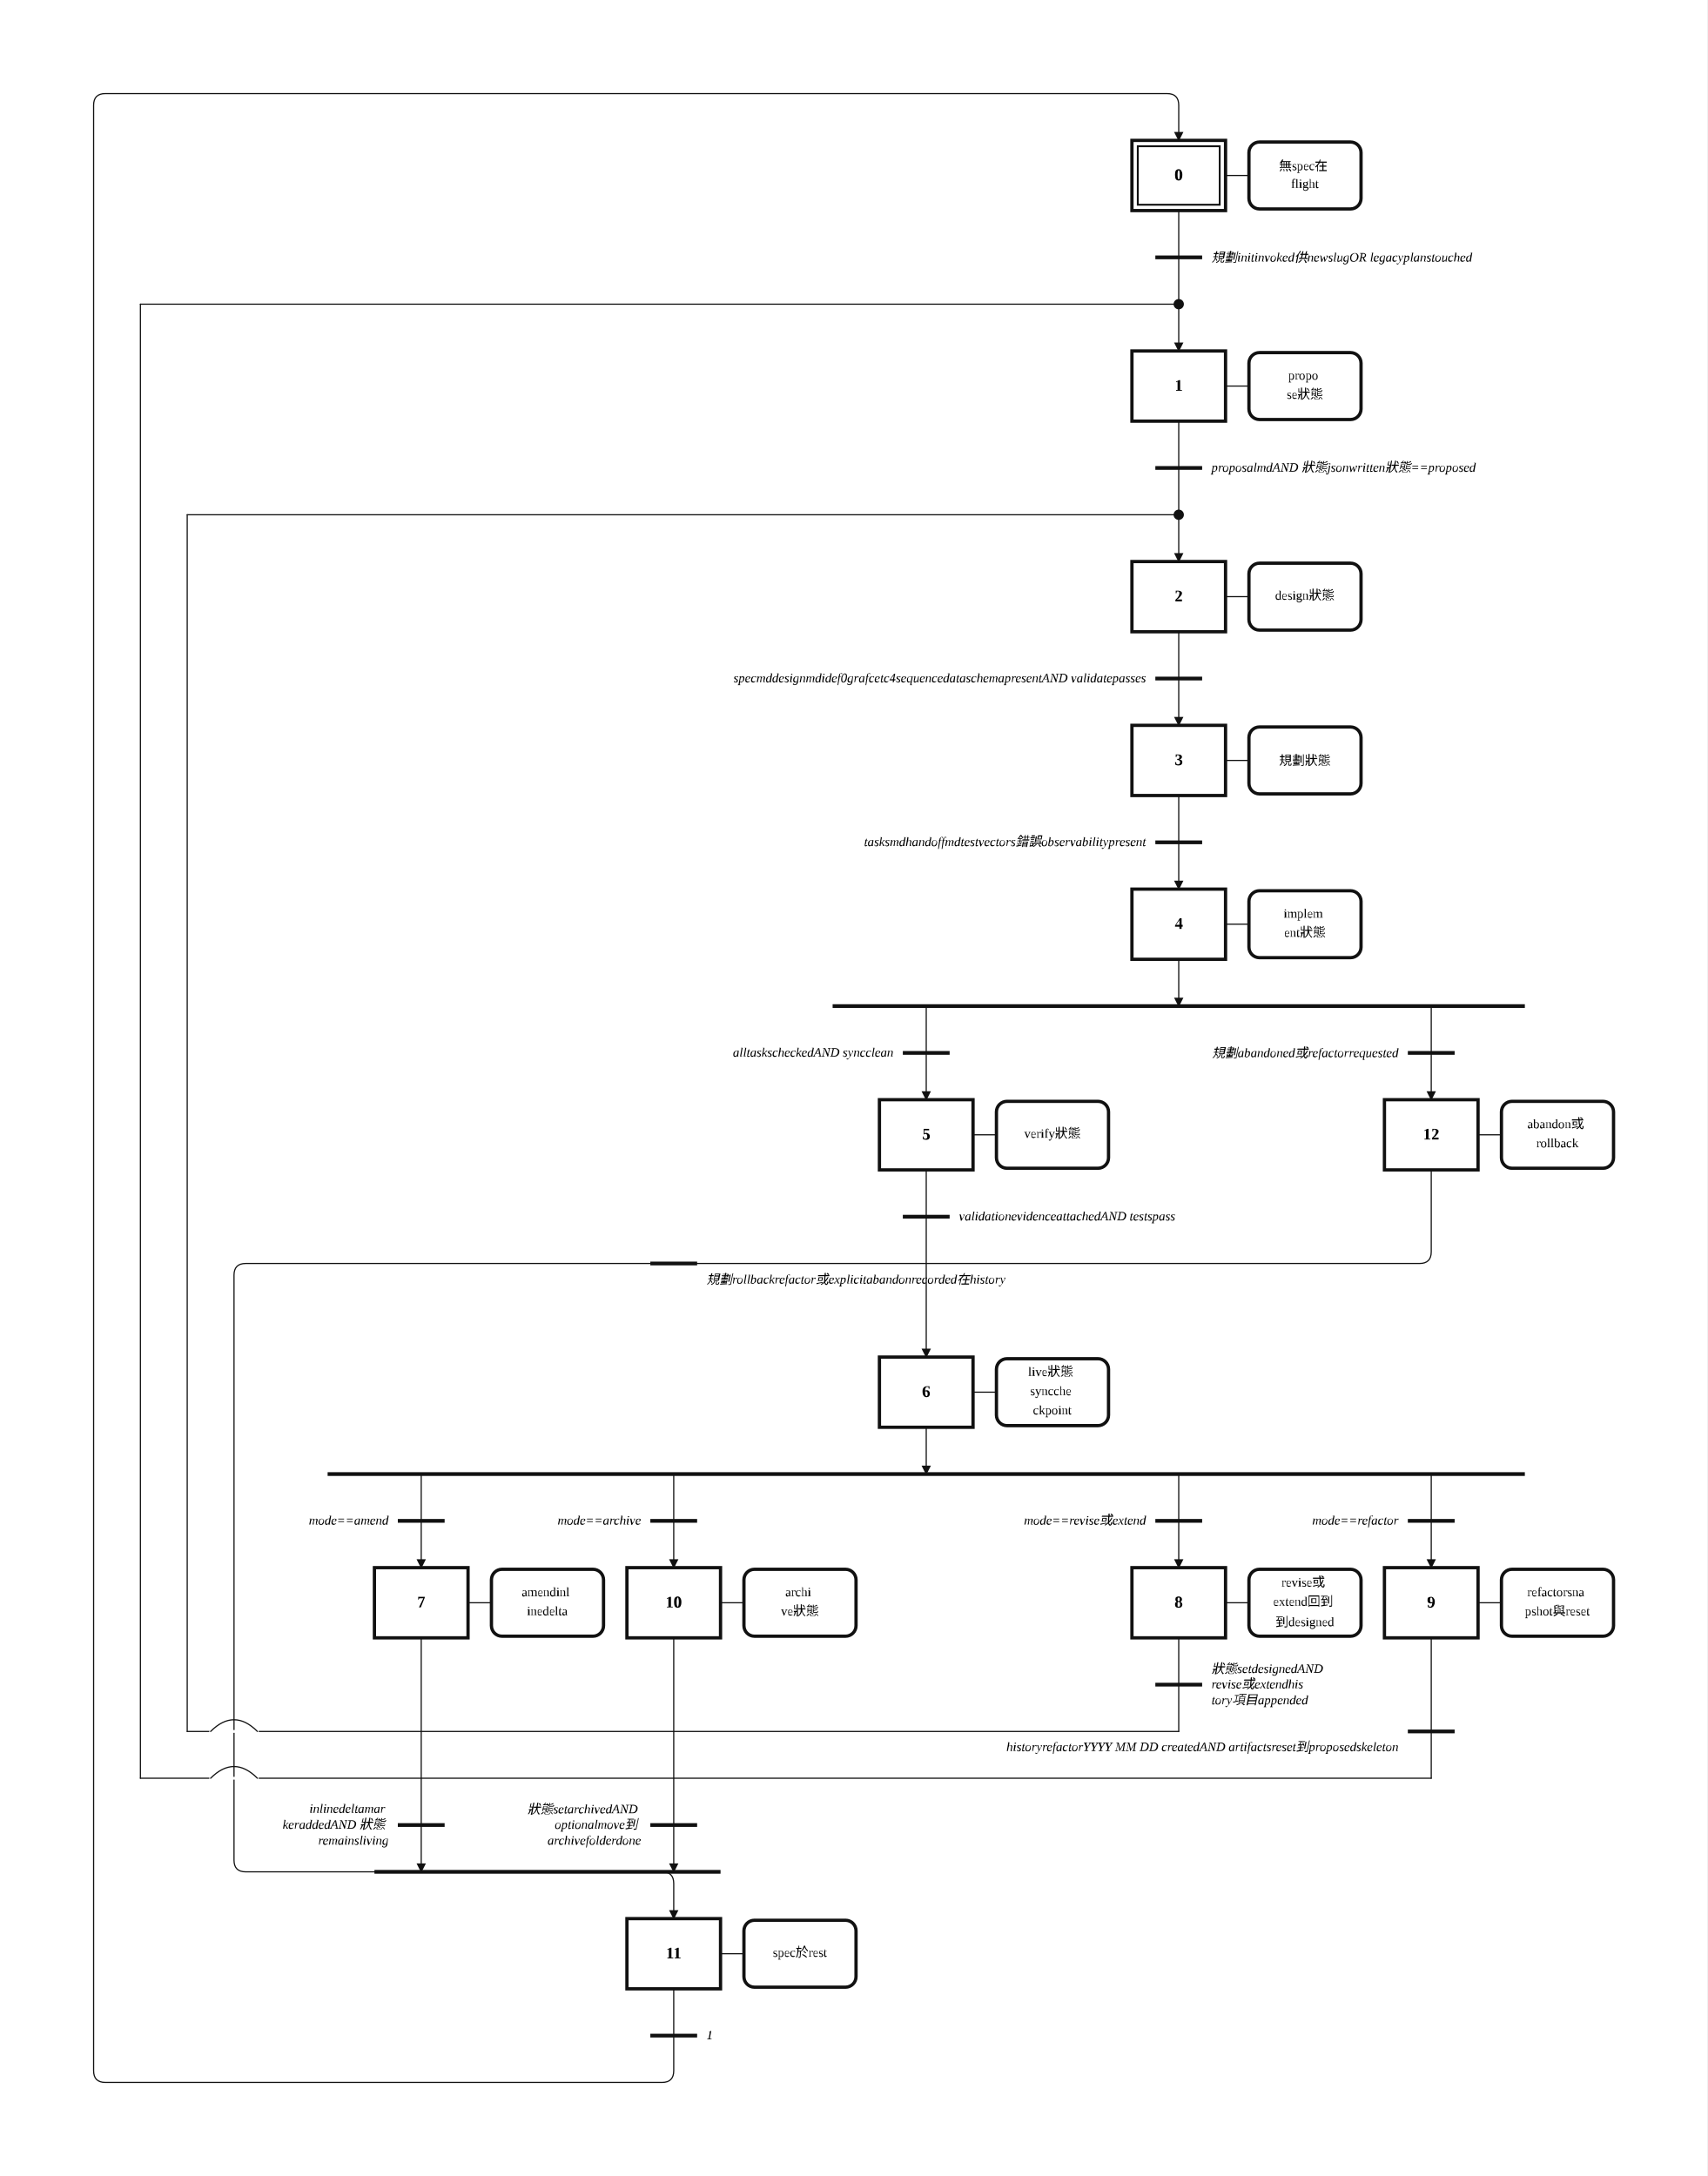
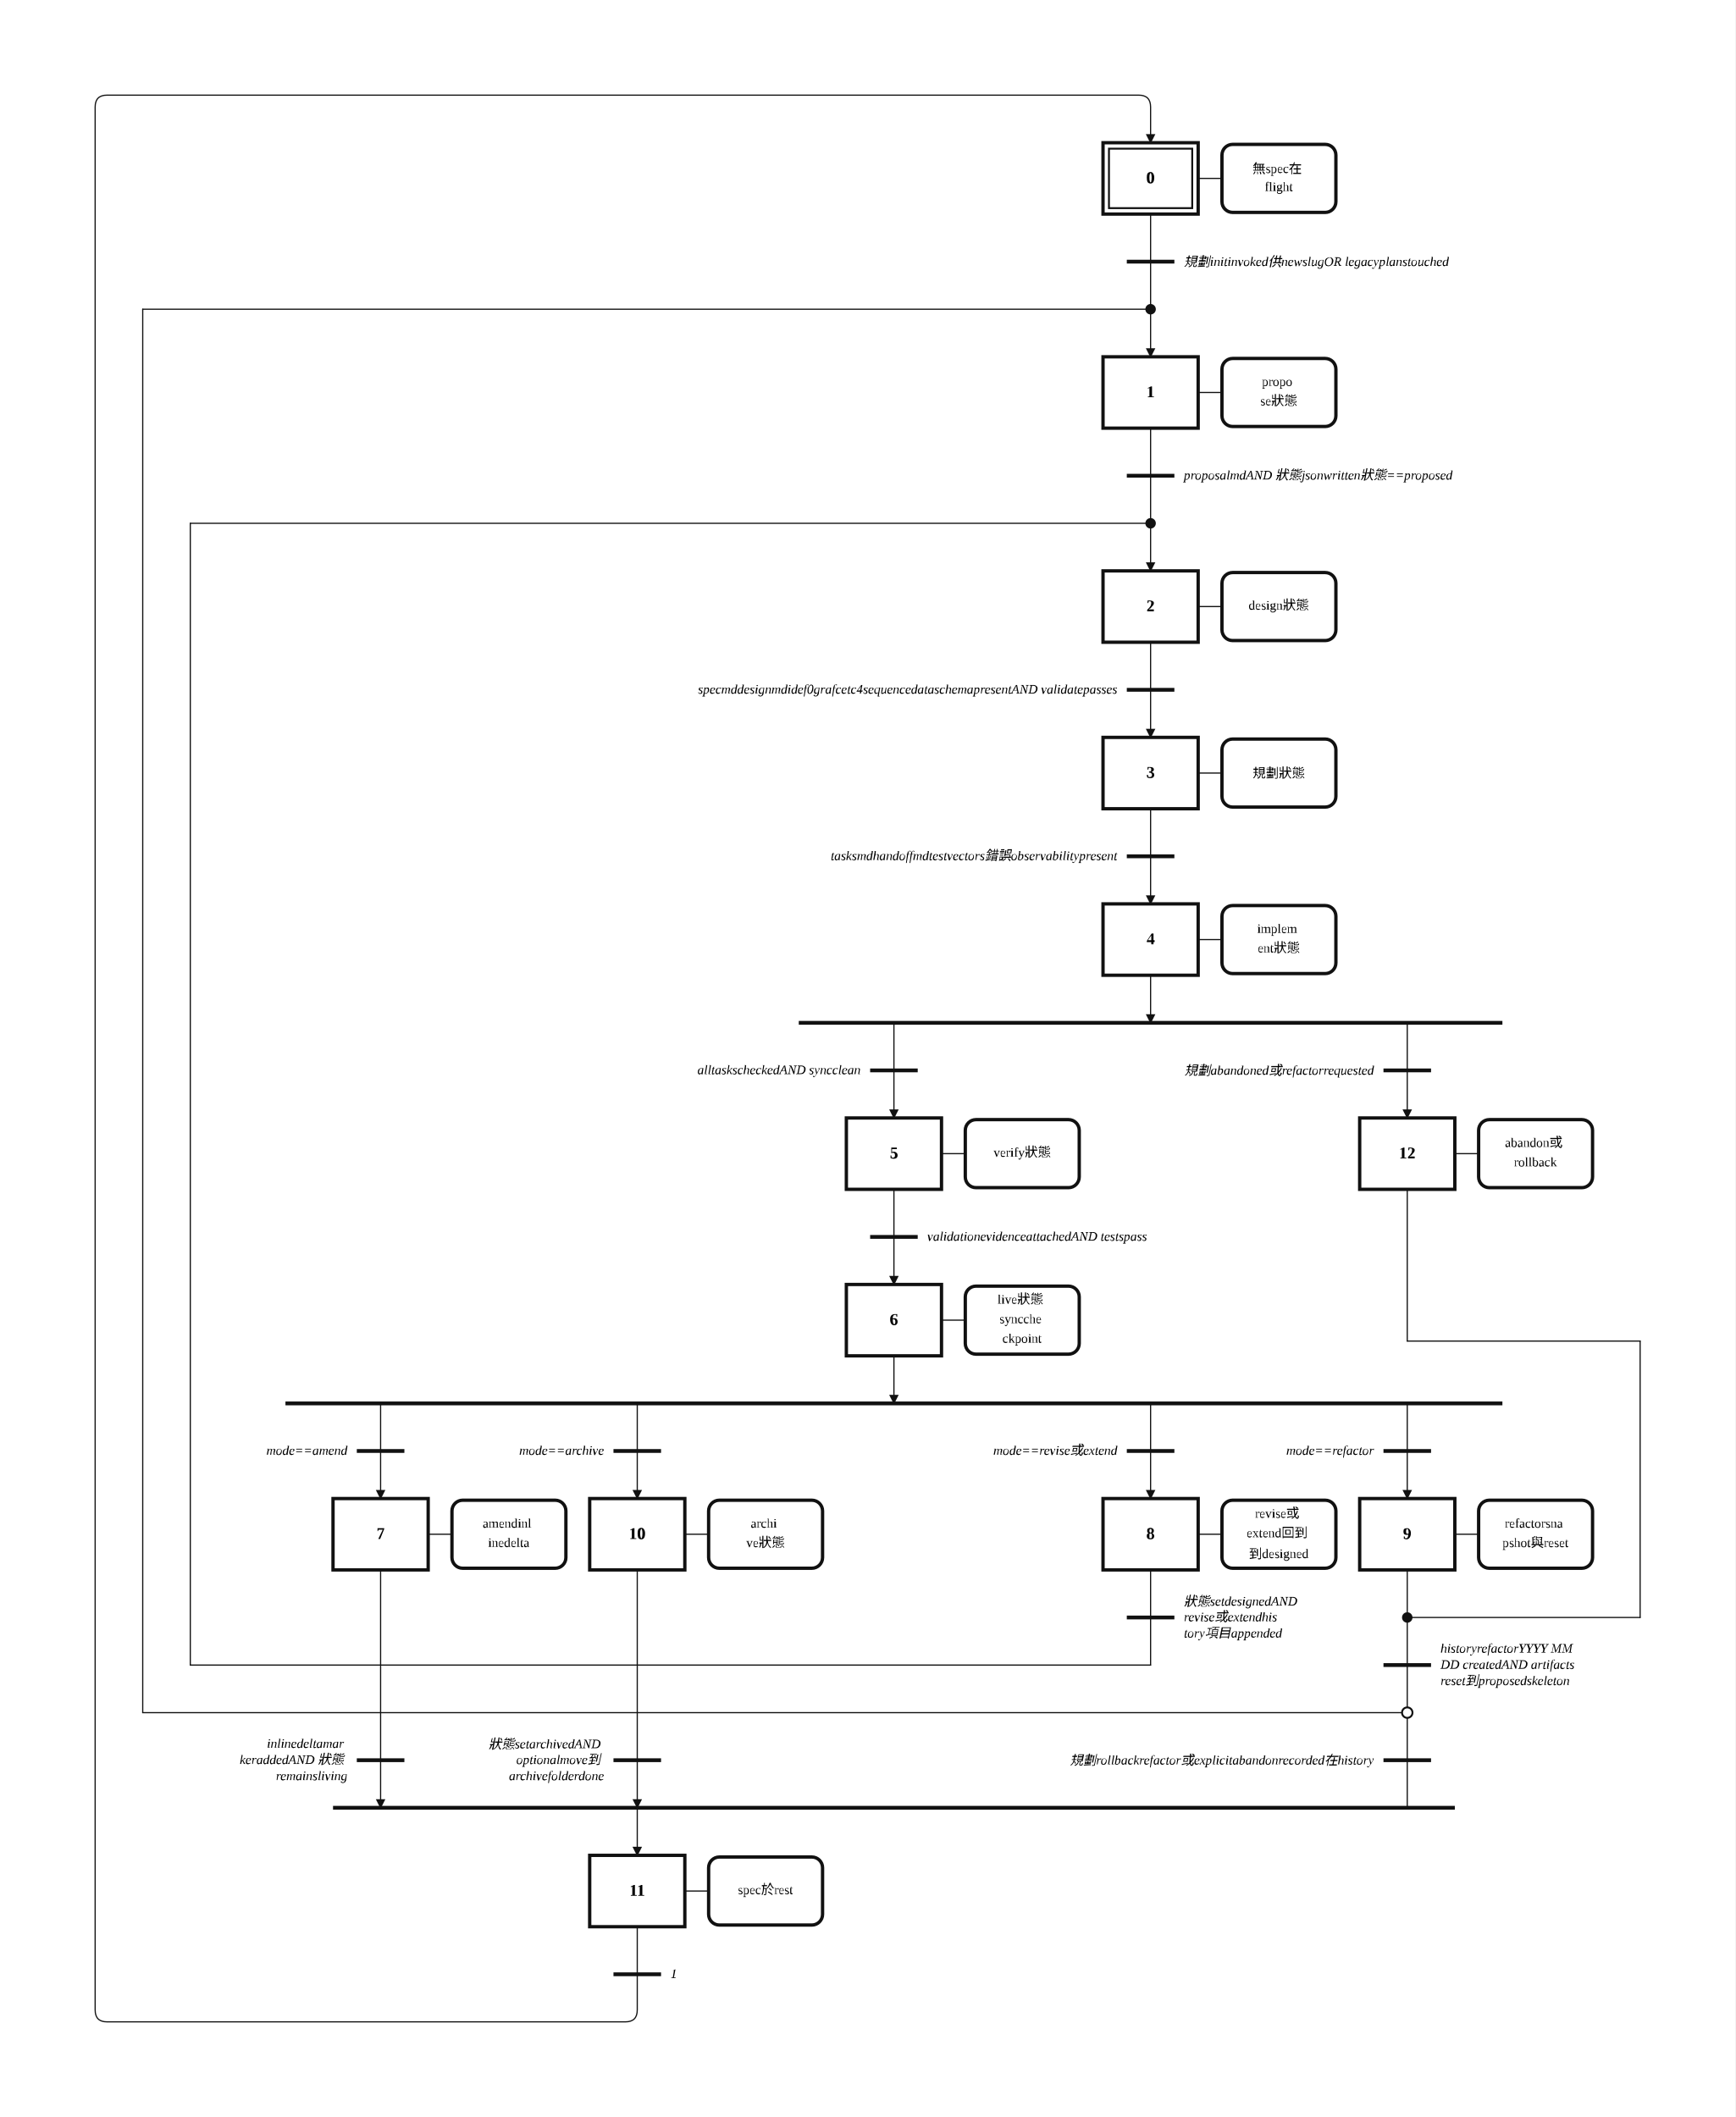
- <svg xmlns="http://www.w3.org/2000/svg" width="1459" height="1860" viewBox="-28.00 -2.00 72.95 93.00" role="img">
+ <svg xmlns="http://www.w3.org/2000/svg" width="1459" height="1780" viewBox="-26.00 -2.00 72.95 89.00" role="img">
  <style>
.step{fill:#fff;stroke:#111;stroke-width:.14}.step-inner{fill:none;stroke:#111;stroke-width:.08}
.action{fill:#fff;stroke:#111;stroke-width:.14}.gate{stroke:#111;stroke-width:.16}
.edge{fill:none;stroke:#111;stroke-width:.05;stroke-linecap:round;stroke-linejoin:round}.edge-arrow{marker-end:url(#arrow)}
.flyover-mask{stroke:#fff;stroke-width:.12;stroke-linecap:round}
.flyover{fill:none;stroke:#111;stroke-width:.05;stroke-linecap:round}
.junction{fill:#111;stroke:#111;stroke-width:0}.branch-junction{fill:#fff;stroke:#111;stroke-width:.08}
.assoc{stroke:#111;stroke-width:.05}.label{font:bold .7px 'Times New Roman', 'BiauKai', 'DFKai-SB', serif;text-anchor:middle;dominant-baseline:middle}
.action-label{font:.55px 'Times New Roman', 'BiauKai', 'DFKai-SB', serif;text-anchor:middle;dominant-baseline:middle}.gate-label{font:italic .55px 'Times New Roman', 'BiauKai', 'DFKai-SB', serif;text-anchor:start;dominant-baseline:middle}.gate-label-left{font:italic .55px 'Times New Roman', 'BiauKai', 'DFKai-SB', serif;text-anchor:end;dominant-baseline:middle}
</style>
  <defs>
    <marker id="arrow" markerWidth="0.4" markerHeight="0.4" refX="0.36" refY="0.2" orient="auto" markerUnits="userSpaceOnUse">
      <path d="M 0 0 L 0.4 0.2 L 0 0.4 z" fill="#111" />
    </marker>
  </defs>
-   <rect x="-28.00" y="-2.00" width="72.95" height="93.00" fill="white" />
+   <rect x="-26.00" y="-2.00" width="72.95" height="89.00" fill="white" />
  <path class="edge edge-arrow" d="M 22.37 9.00 L 22.37 13.00" />
  <path class="edge edge-arrow" d="M 22.37 18.00 L 22.37 22.00" />
-   <path class="edge edge-arrow" d="M 0.79 52.00 L -17.50 52.00 Q -18.00 52.00 -18.00 52.50 L -18.00 77.50 Q -18.00 78.00 -17.50 78.00 L 0.29 78.00 Q 0.79 78.00 0.79 78.50 L 0.79 80.00" />
  <path class="edge" d="M 22.37 7.00 L 22.37 9.00" />
  <path class="edge" d="M 22.37 16.00 L 22.37 18.00" />
  <path class="edge" d="M 22.37 25.00 L 22.37 27.00" />
  <path class="edge edge-arrow" d="M 22.37 27.00 L 22.37 29.00" />
  <path class="edge" d="M 22.37 32.00 L 22.37 34.00" />
  <path class="edge edge-arrow" d="M 22.37 34.00 L 22.37 36.00" />
  <path class="edge edge-arrow" d="M 22.37 39.00 L 22.37 41.00" />
  <path class="edge edge-arrow" d="M 11.58 41.00 L 11.58 45.00" />
  <path class="edge edge-arrow" d="M 33.16 41.00 L 33.16 45.00" />
  <path class="edge" d="M 11.58 48.00 L 11.58 50.00" />
-   <path class="edge edge-arrow" d="M 11.58 50.00 L 11.58 56.00" />
-   <path class="edge edge-arrow" d="M 11.58 59.00 L 11.58 61.00" />
-   <path class="edge edge-arrow" d="M -10.00 61.00 L -10.00 65.00" />
-   <path class="edge edge-arrow" d="M 22.37 61.00 L 22.37 65.00" />
-   <path class="edge edge-arrow" d="M 33.16 61.00 L 33.16 65.00" />
-   <path class="edge edge-arrow" d="M 0.79 61.00 L 0.79 65.00" />
-   <path class="edge edge-arrow" d="M -10.00 68.00 L -10.00 78.00" />
-   <path class="edge" d="M 22.37 68.00 L 22.37 70.00" />
-   <path class="edge" d="M 22.37 70.00 L 22.37 72.00" />
-   <path class="edge" d="M 22.37 72.00 L -20.00 72.00" />
-   <path class="edge" d="M -20.00 72.00 L -20.00 20.00" />
-   <path class="edge" d="M -20.00 20.00 L 22.37 20.00" />
-   <path class="edge" d="M 33.16 68.00 L 33.16 72.00" />
-   <path class="edge" d="M 33.16 72.00 L 33.16 74.00" />
-   <path class="edge" d="M 33.16 74.00 L -22.00 74.00" />
-   <path class="edge" d="M -22.00 74.00 L -22.00 11.00" />
-   <path class="edge" d="M -22.00 11.00 L 22.37 11.00" />
-   <path class="edge edge-arrow" d="M 0.79 68.00 L 0.79 78.00" />
-   <path class="edge" d="M 0.79 83.00 L 0.79 85.00" />
-   <path class="edge edge-arrow" d="M 0.79 85.00 L 0.79 86.50 Q 0.79 87.00 0.29 87.00 L -23.50 87.00 Q -24.00 87.00 -24.00 86.50 L -24.00 2.50 Q -24.00 2.00 -23.50 2.00 L 21.87 2.00 Q 22.37 2.00 22.37 2.50 L 22.37 4.00" />
-   <path class="edge" d="M 33.16 48.00 L 33.16 51.50 Q 33.16 52.00 32.66 52.00 L 0.79 52.00" />
+   <path class="edge edge-arrow" d="M 11.58 50.00 L 11.58 52.00" />
+   <path class="edge edge-arrow" d="M 11.58 55.00 L 11.58 57.00" />
+   <path class="edge edge-arrow" d="M -10.00 57.00 L -10.00 61.00" />
+   <path class="edge edge-arrow" d="M 22.37 57.00 L 22.37 61.00" />
+   <path class="edge edge-arrow" d="M 33.16 57.00 L 33.16 61.00" />
+   <path class="edge edge-arrow" d="M 0.79 57.00 L 0.79 61.00" />
+   <path class="edge edge-arrow" d="M -10.00 64.00 L -10.00 74.00" />
+   <path class="edge edge-arrow" d="M 0.79 74.00 L 0.79 76.00" />
+   <path class="edge" d="M 22.37 64.00 L 22.37 66.00" />
+   <path class="edge" d="M 22.37 66.00 L 22.37 68.00" />
+   <path class="edge" d="M 22.37 68.00 L -18.00 68.00" />
+   <path class="edge" d="M -18.00 68.00 L -18.00 20.00" />
+   <path class="edge" d="M -18.00 20.00 L 22.37 20.00" />
+   <path class="edge" d="M 33.16 64.00 L 33.16 68.00" />
+   <path class="edge" d="M 33.16 68.00 L 33.16 70.00" />
+   <path class="edge" d="M 33.16 70.00 L -20.00 70.00" />
+   <path class="edge" d="M -20.00 70.00 L -20.00 11.00" />
+   <path class="edge" d="M -20.00 11.00 L 22.37 11.00" />
+   <path class="edge edge-arrow" d="M 0.79 64.00 L 0.79 74.00" />
+   <path class="edge" d="M 0.79 79.00 L 0.79 81.00" />
+   <path class="edge edge-arrow" d="M 0.79 81.00 L 0.79 82.50 Q 0.79 83.00 0.29 83.00 L -21.50 83.00 Q -22.00 83.00 -22.00 82.50 L -22.00 2.50 Q -22.00 2.00 -21.50 2.00 L 21.87 2.00 Q 22.37 2.00 22.37 2.50 L 22.37 4.00" />
+   <path class="edge" d="M 33.16 48.00 L 33.16 54.38" />
+   <path class="edge" d="M 33.16 54.38 L 42.95 54.38" />
+   <path class="edge" d="M 42.95 54.38 L 42.95 66.00" />
+   <path class="edge" d="M 42.95 66.00 L 33.16 66.00" />
+   <path class="edge" d="M 33.16 70.00 L 33.16 74.00" />
  <rect class="step" x="20.37" y="4.00" width="4.00" height="3.00" />
  <rect class="step-inner" x="20.62" y="4.25" width="3.50" height="2.50" />
  <text class="label" x="22.37" y="5.50">0</text>
  <rect class="step" x="20.37" y="13.00" width="4.00" height="3.00" />
  <text class="label" x="22.37" y="14.50">1</text>
  <rect class="step" x="20.37" y="22.00" width="4.00" height="3.00" />
  <text class="label" x="22.37" y="23.50">2</text>
  <rect class="step" x="20.37" y="29.00" width="4.00" height="3.00" />
  <text class="label" x="22.37" y="30.50">3</text>
  <rect class="step" x="20.37" y="36.00" width="4.00" height="3.00" />
  <text class="label" x="22.37" y="37.50">4</text>
  <rect class="step" x="9.58" y="45.00" width="4.00" height="3.00" />
  <text class="label" x="11.58" y="46.50">5</text>
-   <rect class="step" x="9.58" y="56.00" width="4.00" height="3.00" />
-   <text class="label" x="11.58" y="57.50">6</text>
-   <rect class="step" x="-12.00" y="65.00" width="4.00" height="3.00" />
-   <text class="label" x="-10.00" y="66.50">7</text>
-   <rect class="step" x="20.37" y="65.00" width="4.00" height="3.00" />
-   <text class="label" x="22.37" y="66.50">8</text>
-   <rect class="step" x="31.16" y="65.00" width="4.00" height="3.00" />
-   <text class="label" x="33.16" y="66.50">9</text>
-   <rect class="step" x="-1.21" y="65.00" width="4.00" height="3.00" />
-   <text class="label" x="0.79" y="66.50">10</text>
-   <rect class="step" x="-1.21" y="80.00" width="4.00" height="3.00" />
-   <text class="label" x="0.79" y="81.50">11</text>
+   <rect class="step" x="9.58" y="52.00" width="4.00" height="3.00" />
+   <text class="label" x="11.58" y="53.50">6</text>
+   <rect class="step" x="-12.00" y="61.00" width="4.00" height="3.00" />
+   <text class="label" x="-10.00" y="62.50">7</text>
+   <rect class="step" x="20.37" y="61.00" width="4.00" height="3.00" />
+   <text class="label" x="22.37" y="62.50">8</text>
+   <rect class="step" x="31.16" y="61.00" width="4.00" height="3.00" />
+   <text class="label" x="33.16" y="62.50">9</text>
+   <rect class="step" x="-1.21" y="61.00" width="4.00" height="3.00" />
+   <text class="label" x="0.79" y="62.50">10</text>
+   <rect class="step" x="-1.21" y="76.00" width="4.00" height="3.00" />
+   <text class="label" x="0.79" y="77.50">11</text>
  <rect class="step" x="31.16" y="45.00" width="4.00" height="3.00" />
  <text class="label" x="33.16" y="46.50">12</text>
  <line class="assoc" x1="24.37" y1="5.50" x2="25.37" y2="5.50" />
  <rect class="action" x="25.37" y="4.07" width="4.79" height="2.86" rx="0.45" ry="0.45" />
  <text class="action-label" x="27.76" y="5.09">
    <tspan x="27.76" dy="0">無spec在</tspan>
    <tspan x="27.76" dy="0.82">flight</tspan>
  </text>
  <line class="assoc" x1="24.37" y1="14.50" x2="25.37" y2="14.50" />
  <rect class="action" x="25.37" y="13.07" width="4.79" height="2.86" rx="0.45" ry="0.45" />
  <text class="action-label" x="27.76" y="14.09">
    <tspan x="27.76" dy="0">propo</tspan>
    <tspan x="27.76" dy="0.82">se狀態</tspan>
  </text>
  <line class="assoc" x1="24.37" y1="23.50" x2="25.37" y2="23.50" />
  <rect class="action" x="25.37" y="22.07" width="4.79" height="2.86" rx="0.45" ry="0.45" />
  <text class="action-label" x="27.76" y="23.50">
    <tspan x="27.76" dy="0">design狀態</tspan>
  </text>
  <line class="assoc" x1="24.37" y1="30.50" x2="25.37" y2="30.50" />
  <rect class="action" x="25.37" y="29.07" width="4.79" height="2.86" rx="0.45" ry="0.45" />
  <text class="action-label" x="27.76" y="30.50">
    <tspan x="27.76" dy="0">規劃狀態</tspan>
  </text>
  <line class="assoc" x1="24.37" y1="37.50" x2="25.37" y2="37.50" />
  <rect class="action" x="25.37" y="36.07" width="4.79" height="2.86" rx="0.45" ry="0.45" />
  <text class="action-label" x="27.76" y="37.09">
    <tspan x="27.76" dy="0">implem</tspan>
    <tspan x="27.76" dy="0.82">ent狀態</tspan>
  </text>
  <line class="assoc" x1="13.58" y1="46.50" x2="14.58" y2="46.50" />
  <rect class="action" x="14.58" y="45.07" width="4.79" height="2.86" rx="0.45" ry="0.45" />
  <text class="action-label" x="16.97" y="46.50">
    <tspan x="16.97" dy="0">verify狀態</tspan>
  </text>
-   <line class="assoc" x1="13.58" y1="57.50" x2="14.58" y2="57.50" />
-   <rect class="action" x="14.58" y="56.07" width="4.79" height="2.86" rx="0.45" ry="0.45" />
-   <text class="action-label" x="16.97" y="56.68">
+   <line class="assoc" x1="13.58" y1="53.50" x2="14.58" y2="53.50" />
+   <rect class="action" x="14.58" y="52.07" width="4.79" height="2.86" rx="0.45" ry="0.45" />
+   <text class="action-label" x="16.97" y="52.68">
    <tspan x="16.97" dy="0">live狀態</tspan>
    <tspan x="16.97" dy="0.82">syncche</tspan>
    <tspan x="16.97" dy="0.82">ckpoint</tspan>
  </text>
-   <line class="assoc" x1="-8.00" y1="66.50" x2="-7.00" y2="66.50" />
-   <rect class="action" x="-7.00" y="65.07" width="4.79" height="2.86" rx="0.45" ry="0.45" />
-   <text class="action-label" x="-4.61" y="66.09">
+   <line class="assoc" x1="-8.00" y1="62.50" x2="-7.00" y2="62.50" />
+   <rect class="action" x="-7.00" y="61.07" width="4.79" height="2.86" rx="0.45" ry="0.45" />
+   <text class="action-label" x="-4.61" y="62.09">
    <tspan x="-4.61" dy="0">amendinl</tspan>
    <tspan x="-4.61" dy="0.82">inedelta</tspan>
  </text>
-   <line class="assoc" x1="24.37" y1="66.50" x2="25.37" y2="66.50" />
-   <rect class="action" x="25.37" y="65.07" width="4.79" height="2.86" rx="0.45" ry="0.45" />
-   <text class="action-label" x="27.76" y="65.68">
+   <line class="assoc" x1="24.37" y1="62.50" x2="25.37" y2="62.50" />
+   <rect class="action" x="25.37" y="61.07" width="4.79" height="2.86" rx="0.45" ry="0.45" />
+   <text class="action-label" x="27.76" y="61.68">
    <tspan x="27.76" dy="0">revise或</tspan>
    <tspan x="27.76" dy="0.82">extend回到</tspan>
    <tspan x="27.76" dy="0.82">到designed</tspan>
  </text>
-   <line class="assoc" x1="35.16" y1="66.50" x2="36.16" y2="66.50" />
-   <rect class="action" x="36.16" y="65.07" width="4.79" height="2.86" rx="0.45" ry="0.45" />
-   <text class="action-label" x="38.55" y="66.09">
+   <line class="assoc" x1="35.16" y1="62.50" x2="36.16" y2="62.50" />
+   <rect class="action" x="36.16" y="61.07" width="4.79" height="2.86" rx="0.45" ry="0.45" />
+   <text class="action-label" x="38.55" y="62.09">
    <tspan x="38.55" dy="0">refactorsna</tspan>
    <tspan x="38.55" dy="0.82">pshot與reset</tspan>
  </text>
-   <line class="assoc" x1="2.79" y1="66.50" x2="3.79" y2="66.50" />
-   <rect class="action" x="3.79" y="65.07" width="4.79" height="2.86" rx="0.45" ry="0.45" />
-   <text class="action-label" x="6.18" y="66.09">
+   <line class="assoc" x1="2.79" y1="62.50" x2="3.79" y2="62.50" />
+   <rect class="action" x="3.79" y="61.07" width="4.79" height="2.86" rx="0.45" ry="0.45" />
+   <text class="action-label" x="6.18" y="62.09">
    <tspan x="6.18" dy="0">archi</tspan>
    <tspan x="6.18" dy="0.82">ve狀態</tspan>
  </text>
-   <line class="assoc" x1="2.79" y1="81.50" x2="3.79" y2="81.50" />
-   <rect class="action" x="3.79" y="80.07" width="4.79" height="2.86" rx="0.45" ry="0.45" />
-   <text class="action-label" x="6.18" y="81.50">
+   <line class="assoc" x1="2.79" y1="77.50" x2="3.79" y2="77.50" />
+   <rect class="action" x="3.79" y="76.07" width="4.79" height="2.86" rx="0.45" ry="0.45" />
+   <text class="action-label" x="6.18" y="77.50">
    <tspan x="6.18" dy="0">spec於rest</tspan>
  </text>
  <line class="assoc" x1="35.16" y1="46.50" x2="36.16" y2="46.50" />
  <rect class="action" x="36.16" y="45.07" width="4.79" height="2.86" rx="0.45" ry="0.45" />
  <text class="action-label" x="38.55" y="46.09">
    <tspan x="38.55" dy="0">abandon或</tspan>
    <tspan x="38.55" dy="0.82">rollback</tspan>
  </text>
  <line class="gate" x1="21.37" y1="9.00" x2="23.37" y2="9.00" />
  <text class="gate-label" x="23.77" y="9.00">
    <tspan x="23.77" dy="0">規劃initinvoked供newslugOR legacyplanstouched</tspan>
  </text>
  <line class="gate" x1="21.37" y1="18.00" x2="23.37" y2="18.00" />
  <text class="gate-label" x="23.77" y="18.00">
    <tspan x="23.77" dy="0">proposalmdAND 狀態jsonwritten狀態==proposed</tspan>
  </text>
  <line class="gate" x1="21.37" y1="27.00" x2="23.37" y2="27.00" />
  <text class="gate-label-left" x="20.97" y="27.00">
    <tspan x="20.97" dy="0">specmddesignmdidef0grafcetc4sequencedataschemapresentAND validatepasses</tspan>
  </text>
  <line class="gate" x1="21.37" y1="34.00" x2="23.37" y2="34.00" />
  <text class="gate-label-left" x="20.97" y="34.00">
    <tspan x="20.97" dy="0">tasksmdhandoffmdtestvectors錯誤observabilitypresent</tspan>
  </text>
  <line class="gate" x1="7.58" y1="41.00" x2="37.16" y2="41.00" />
  <line class="gate" x1="10.58" y1="50.00" x2="12.58" y2="50.00" />
  <text class="gate-label" x="12.98" y="50.00">
    <tspan x="12.98" dy="0">validationevidenceattachedAND testspass</tspan>
  </text>
-   <line class="gate" x1="-14.00" y1="61.00" x2="37.16" y2="61.00" />
-   <line class="gate" x1="-12.00" y1="78.00" x2="2.79" y2="78.00" />
-   <line class="gate" x1="21.37" y1="70.00" x2="23.37" y2="70.00" />
-   <text class="gate-label" x="23.77" y="69.32">
+   <line class="gate" x1="-14.00" y1="57.00" x2="37.16" y2="57.00" />
+   <line class="gate" x1="-12.00" y1="74.00" x2="35.16" y2="74.00" />
+   <line class="gate" x1="21.37" y1="66.00" x2="23.37" y2="66.00" />
+   <text class="gate-label" x="23.77" y="65.32">
    <tspan x="23.77" dy="0">狀態setdesignedAND</tspan>
    <tspan x="23.77" dy="0.68">revise或extendhis</tspan>
    <tspan x="23.77" dy="0.68">tory項目appended</tspan>
  </text>
-   <line class="gate" x1="32.16" y1="72.00" x2="34.16" y2="72.00" />
-   <text class="gate-label-left" x="31.76" y="72.68">
-     <tspan x="31.76" dy="0">historyrefactorYYYY MM DD createdAND artifactsreset到proposedskeleton</tspan>
-   </text>
-   <line class="gate" x1="-0.21" y1="85.00" x2="1.79" y2="85.00" />
-   <text class="gate-label" x="2.19" y="85.00">
+   <line class="gate" x1="32.16" y1="68.00" x2="34.16" y2="68.00" />
+   <text class="gate-label" x="34.56" y="67.32">
+     <tspan x="34.56" dy="0">historyrefactorYYYY MM</tspan>
+     <tspan x="34.56" dy="0.68">DD createdAND artifacts</tspan>
+     <tspan x="34.56" dy="0.68">reset到proposedskeleton</tspan>
+   </text>
+   <line class="gate" x1="-0.21" y1="81.00" x2="1.79" y2="81.00" />
+   <text class="gate-label" x="2.19" y="81.00">
    <tspan x="2.19" dy="0">1</tspan>
-   </text>
-   <line class="gate" x1="-0.21" y1="52.00" x2="1.79" y2="52.00" />
-   <text class="gate-label" x="2.19" y="52.68">
-     <tspan x="2.19" dy="0">規劃rollbackrefactor或explicitabandonrecorded在history</tspan>
  </text>
  <line class="gate" x1="10.58" y1="43.00" x2="12.58" y2="43.00" />
  <text class="gate-label-left" x="10.18" y="43.00">
    <tspan x="10.18" dy="0">alltaskscheckedAND syncclean</tspan>
  </text>
  <line class="gate" x1="32.16" y1="43.00" x2="34.16" y2="43.00" />
  <text class="gate-label-left" x="31.76" y="43.00">
    <tspan x="31.76" dy="0">規劃abandoned或refactorrequested</tspan>
  </text>
-   <line class="gate" x1="-11.00" y1="63.00" x2="-9.00" y2="63.00" />
-   <text class="gate-label-left" x="-11.40" y="63.00">
+   <line class="gate" x1="-11.00" y1="59.00" x2="-9.00" y2="59.00" />
+   <text class="gate-label-left" x="-11.40" y="59.00">
    <tspan x="-11.40" dy="0">mode==amend</tspan>
  </text>
-   <line class="gate" x1="21.37" y1="63.00" x2="23.37" y2="63.00" />
-   <text class="gate-label-left" x="20.97" y="63.00">
+   <line class="gate" x1="21.37" y1="59.00" x2="23.37" y2="59.00" />
+   <text class="gate-label-left" x="20.97" y="59.00">
    <tspan x="20.97" dy="0">mode==revise或extend</tspan>
  </text>
-   <line class="gate" x1="32.16" y1="63.00" x2="34.16" y2="63.00" />
-   <text class="gate-label-left" x="31.76" y="63.00">
+   <line class="gate" x1="32.16" y1="59.00" x2="34.16" y2="59.00" />
+   <text class="gate-label-left" x="31.76" y="59.00">
    <tspan x="31.76" dy="0">mode==refactor</tspan>
  </text>
-   <line class="gate" x1="-0.21" y1="63.00" x2="1.79" y2="63.00" />
-   <text class="gate-label-left" x="-0.61" y="63.00">
+   <line class="gate" x1="-0.21" y1="59.00" x2="1.79" y2="59.00" />
+   <text class="gate-label-left" x="-0.61" y="59.00">
    <tspan x="-0.61" dy="0">mode==archive</tspan>
  </text>
-   <line class="gate" x1="-11.00" y1="76.00" x2="-9.00" y2="76.00" />
-   <text class="gate-label-left" x="-11.40" y="75.32">
+   <line class="gate" x1="-11.00" y1="72.00" x2="-9.00" y2="72.00" />
+   <text class="gate-label-left" x="-11.40" y="71.32">
    <tspan x="-11.40" dy="0">inlinedeltamar</tspan>
    <tspan x="-11.40" dy="0.68">keraddedAND 狀態</tspan>
    <tspan x="-11.40" dy="0.68">remainsliving</tspan>
  </text>
-   <line class="gate" x1="-0.21" y1="76.00" x2="1.79" y2="76.00" />
-   <text class="gate-label-left" x="-0.61" y="75.32">
+   <line class="gate" x1="-0.21" y1="72.00" x2="1.79" y2="72.00" />
+   <text class="gate-label-left" x="-0.61" y="71.32">
    <tspan x="-0.61" dy="0">狀態setarchivedAND</tspan>
    <tspan x="-0.61" dy="0.68">optionalmove到</tspan>
    <tspan x="-0.61" dy="0.68">archivefolderdone</tspan>
  </text>
-   <line class="flyover-mask" x1="-19.00" y1="72.00" x2="-17.00" y2="72.00" />
-   <line class="flyover-mask" x1="-19.00" y1="74.00" x2="-17.00" y2="74.00" />
-   <path class="flyover" d="M -19.00 72.00 Q -18.00 71.00 -17.00 72.00" />
-   <path class="flyover" d="M -19.00 74.00 Q -18.00 73.00 -17.00 74.00" />
+   <line class="gate" x1="32.16" y1="72.00" x2="34.16" y2="72.00" />
+   <text class="gate-label-left" x="31.76" y="72.00">
+     <tspan x="31.76" dy="0">規劃rollbackrefactor或explicitabandonrecorded在history</tspan>
+   </text>
  <circle class="junction" cx="22.37" cy="11.00" r="0.22" />
  <circle class="junction" cx="22.37" cy="20.00" r="0.22" />
+   <circle class="junction" cx="33.16" cy="66.00" r="0.22" />
+   <circle class="branch-junction" cx="33.16" cy="70.00" r="0.22" />
</svg>
